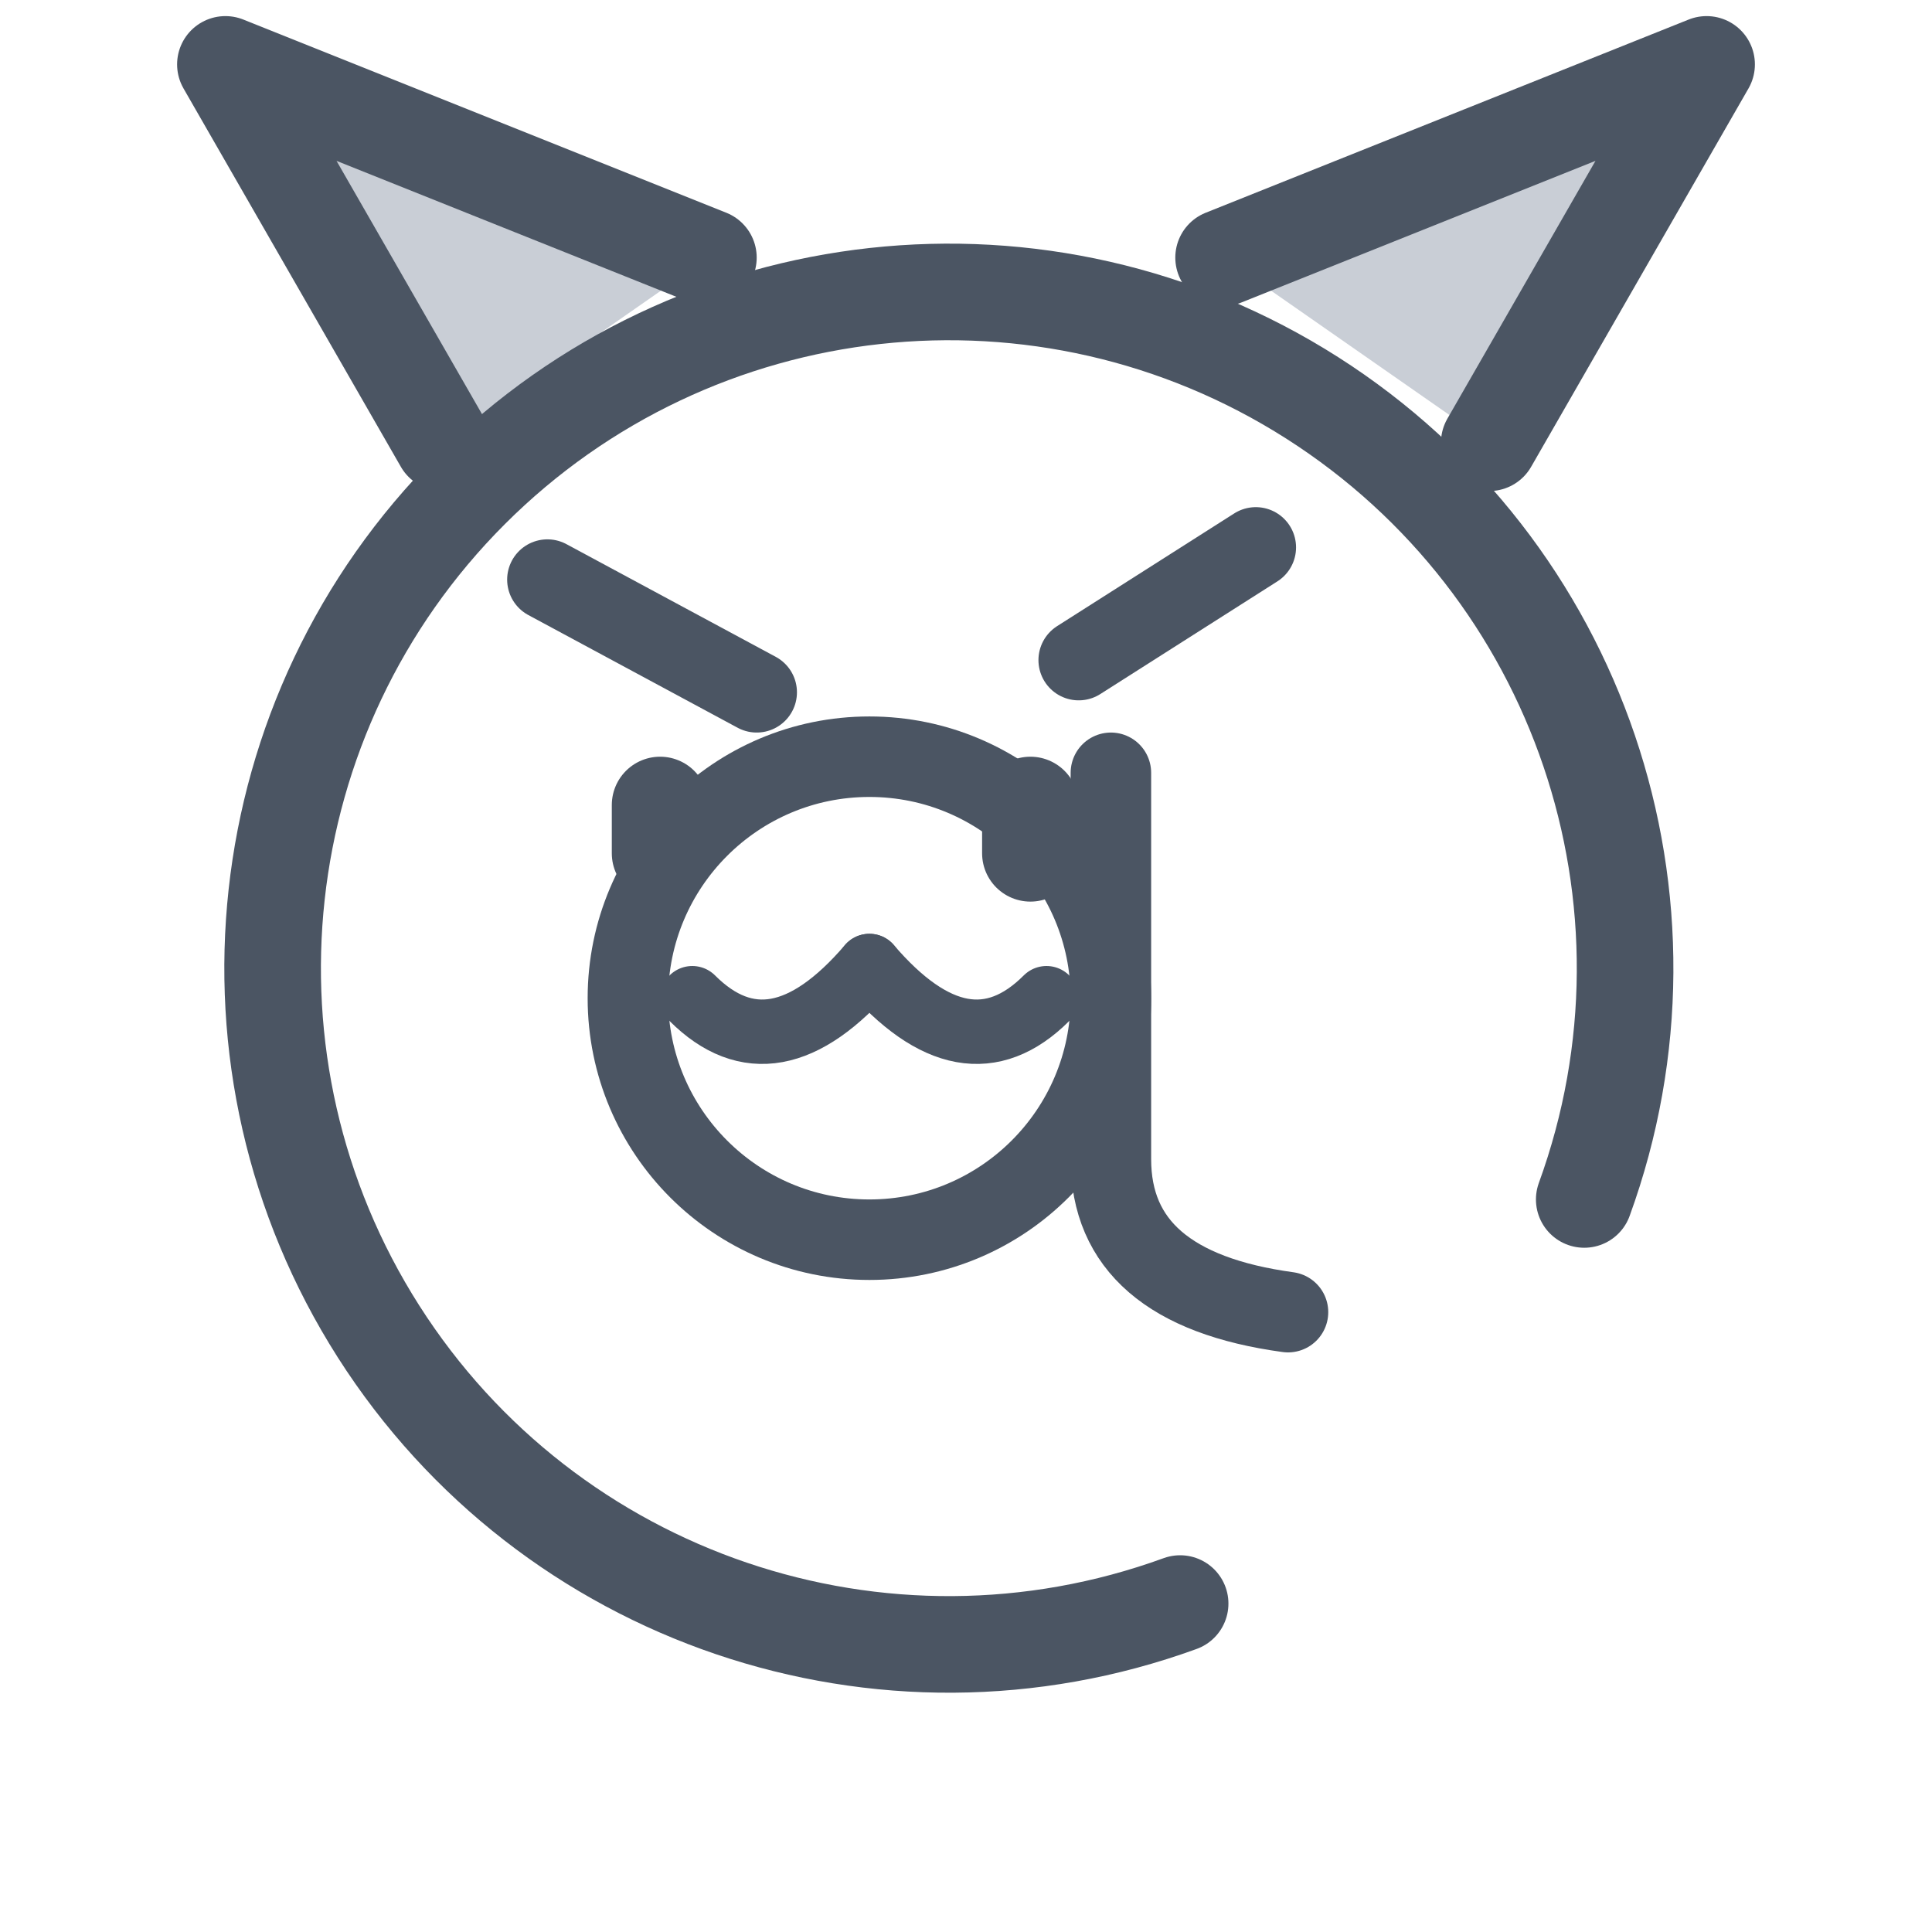
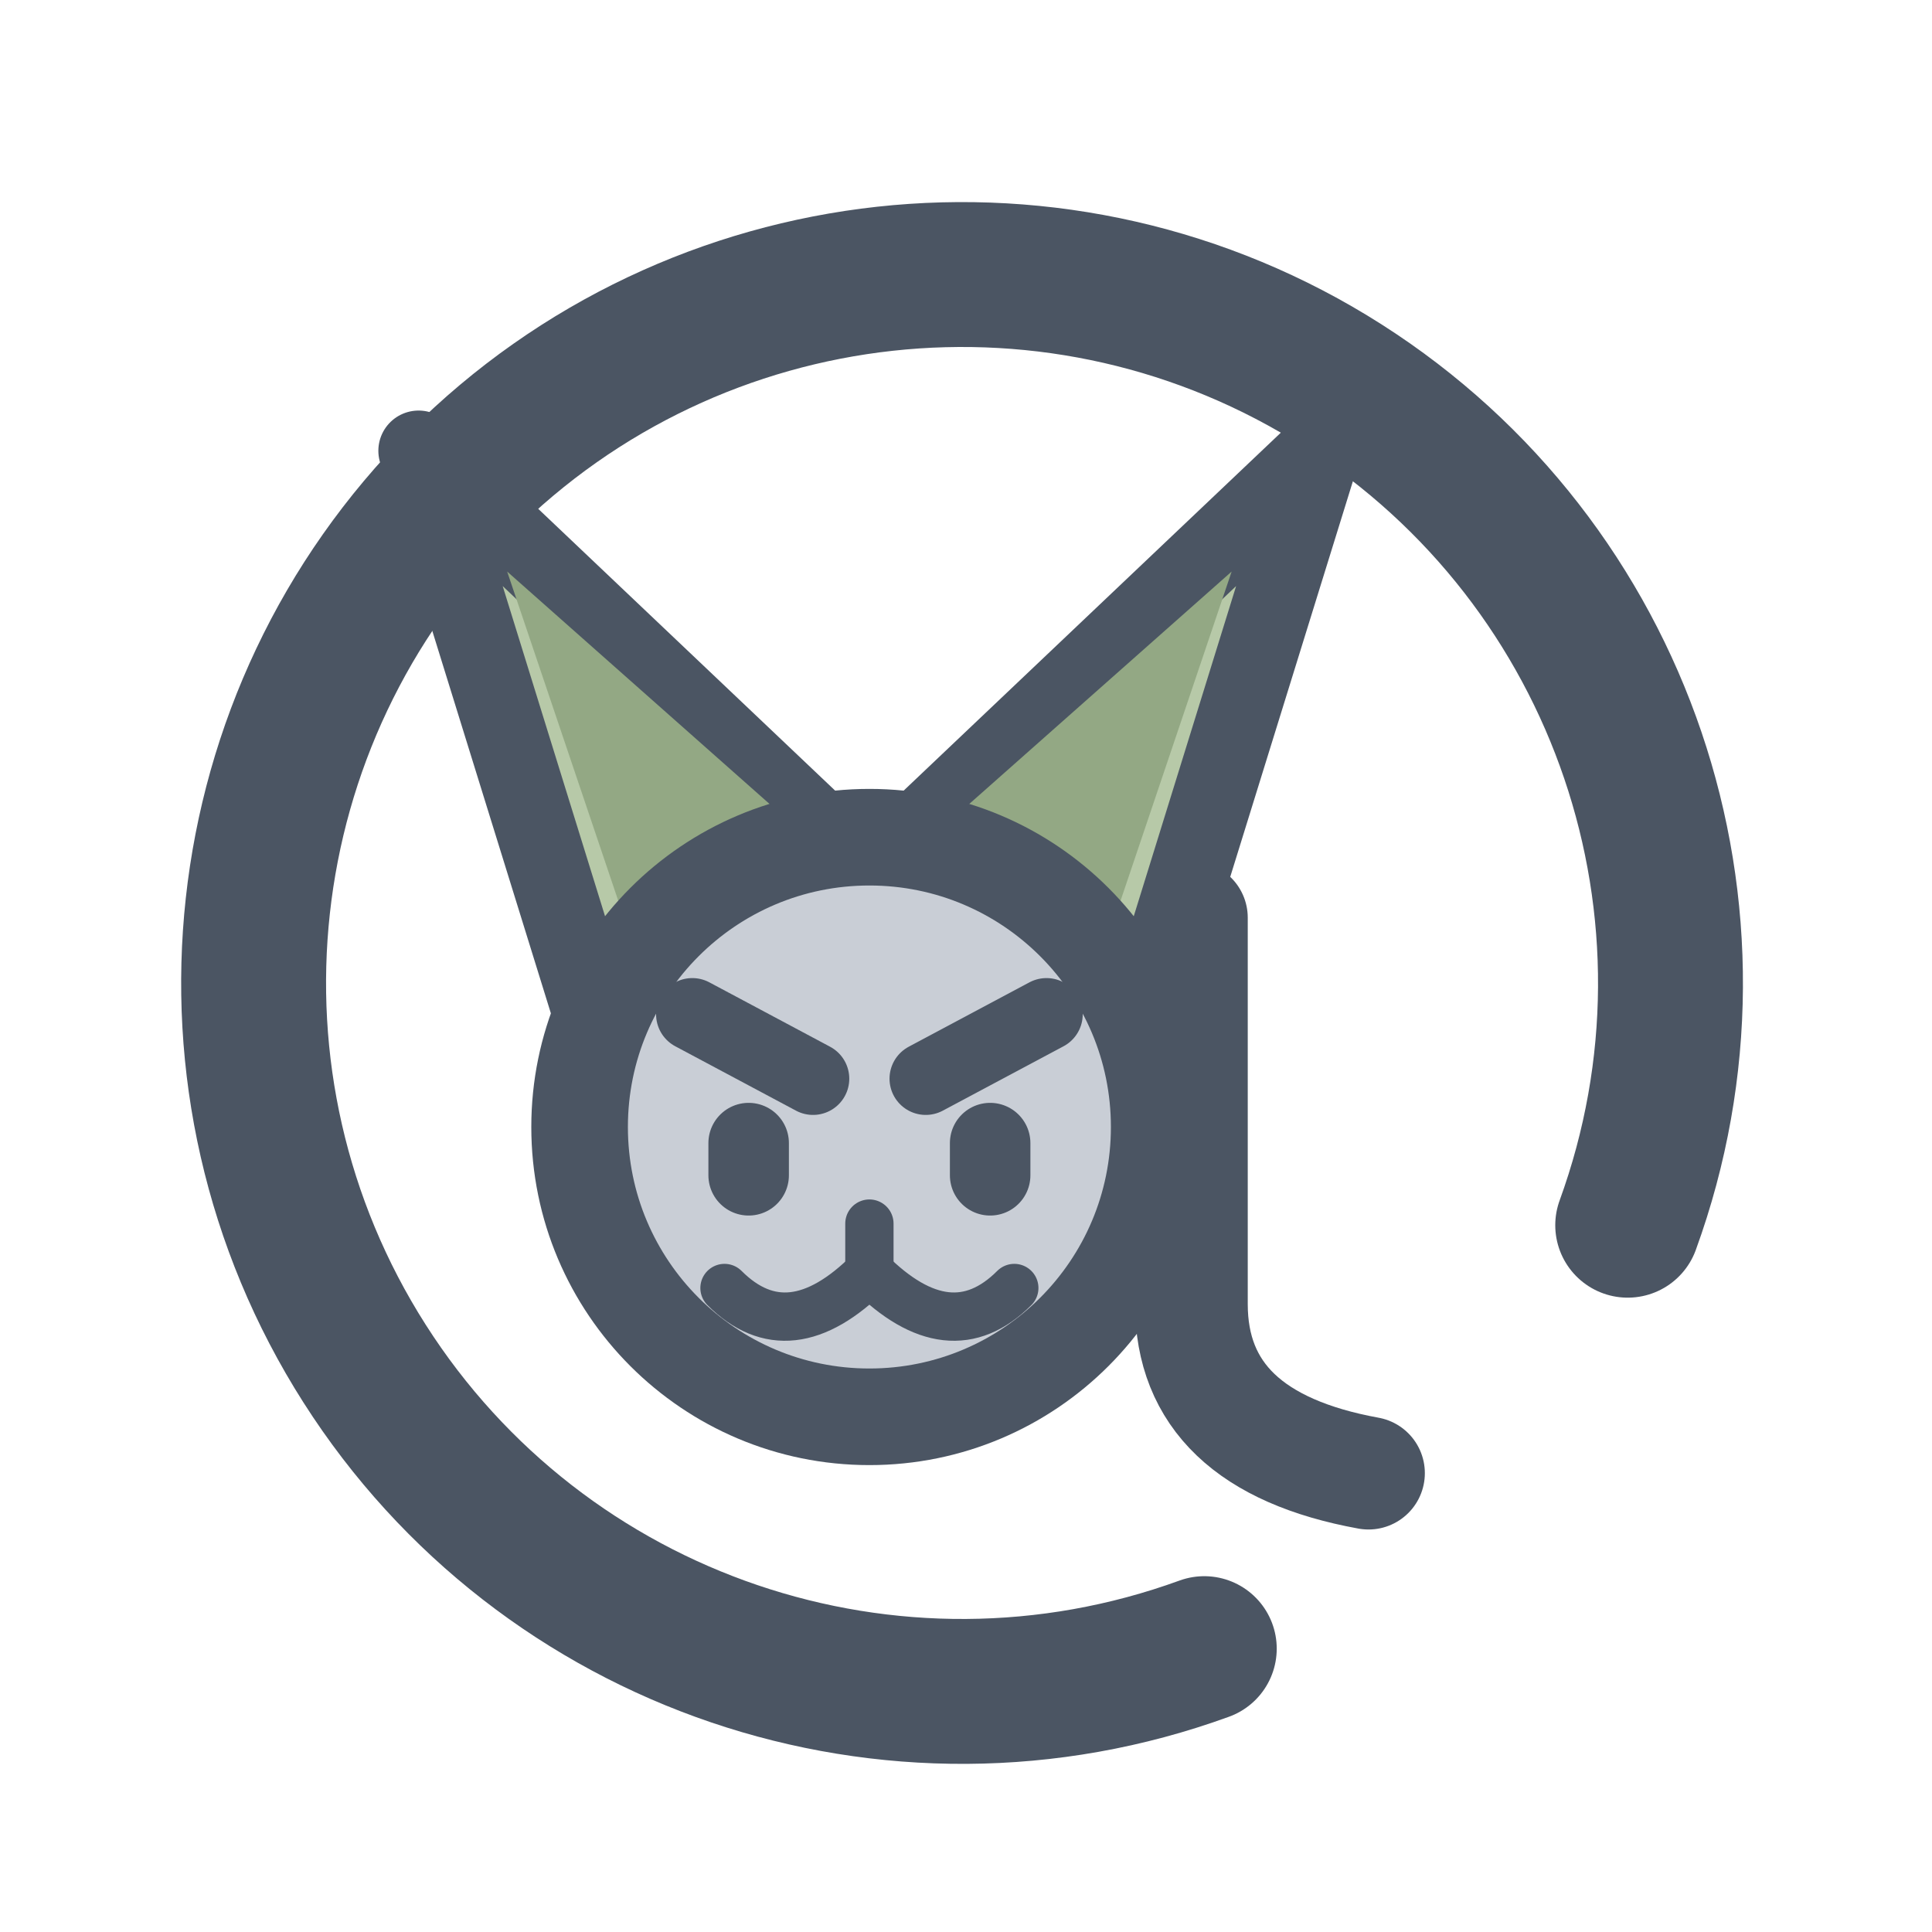
<svg xmlns="http://www.w3.org/2000/svg" viewBox="0 0 120 120" role="img" aria-label="c@t-harness">
-   <g fill="none" stroke="#4b5563" stroke-width="6" stroke-linecap="round" stroke-linejoin="round">
-     <path d="M27.5 27.5 L14 4 L44 16" fill="#c9ced6" />
-     <path d="M92.5 27.5 L106 4 L76 16" fill="#c9ced6" />
-     <path d="M73.3 99.6 A42 42 0 1 1 98.4 74.5" />
-     <circle cx="54" cy="62" r="15" stroke-width="5" />
-     <path d="M69 48 L69 72 q0 8 11 9.5" stroke-width="5" />
-     <g stroke-width="5">
-       <path d="M34 36 L47 43" />
-       <path d="M78 34 L67 41" />
-       <path d="M41 50 L41 53" stroke-width="6" />
-       <path d="M64 50 L64 53" stroke-width="6" />
-     </g>
-     <path d="M54 60 q-6 7 -11 2" stroke-width="4" />
-     <path d="M54 60 q6 7 11 2" stroke-width="4" />
+   <g fill="none" stroke="#4b5563" stroke-linecap="round" stroke-linejoin="round">
+     <path d="M74.8 102.4 A44 44 0 1 1 101.1 76.1" stroke-width="9" />
+     <path d="M74 57 L74 81 q0 8.5 11 10.5" stroke-width="7" />
+     <path d="M37.1 63.8 L26 28 L51.5 52.2 Z" fill="#b7c9a8" stroke-width="5" />
+     <path d="M70.9 63.8 L82 28 L56.5 52.2 Z" fill="#b7c9a8" stroke-width="5" />
+     <path d="M39.6 59.5 L31.5 35.5 L49 51 Z" fill="#93a884" stroke="none" />
+     <path d="M68.4 59.5 L76.5 35.5 L59 51 Z" fill="#93a884" stroke="none" />
+     <circle cx="54" cy="70" r="18" fill="#c9ced6" stroke-width="6" />
+     <path d="M43 63 L50.5 67" stroke-width="4.5" />
+     <path d="M65 63 L57.5 67" stroke-width="4.5" />
+     <path d="M46.5 71 L46.5 73" stroke-width="5" />
+     <path d="M61.5 71 L61.5 73" stroke-width="5" />
+     <path d="M54 76 L54 79" stroke-width="3" />
+     <path d="M54 79 q-5 5 -9 1" stroke-width="3" />
+     <path d="M54 79 q5 5 9 1" stroke-width="3" />
  </g>
</svg>
